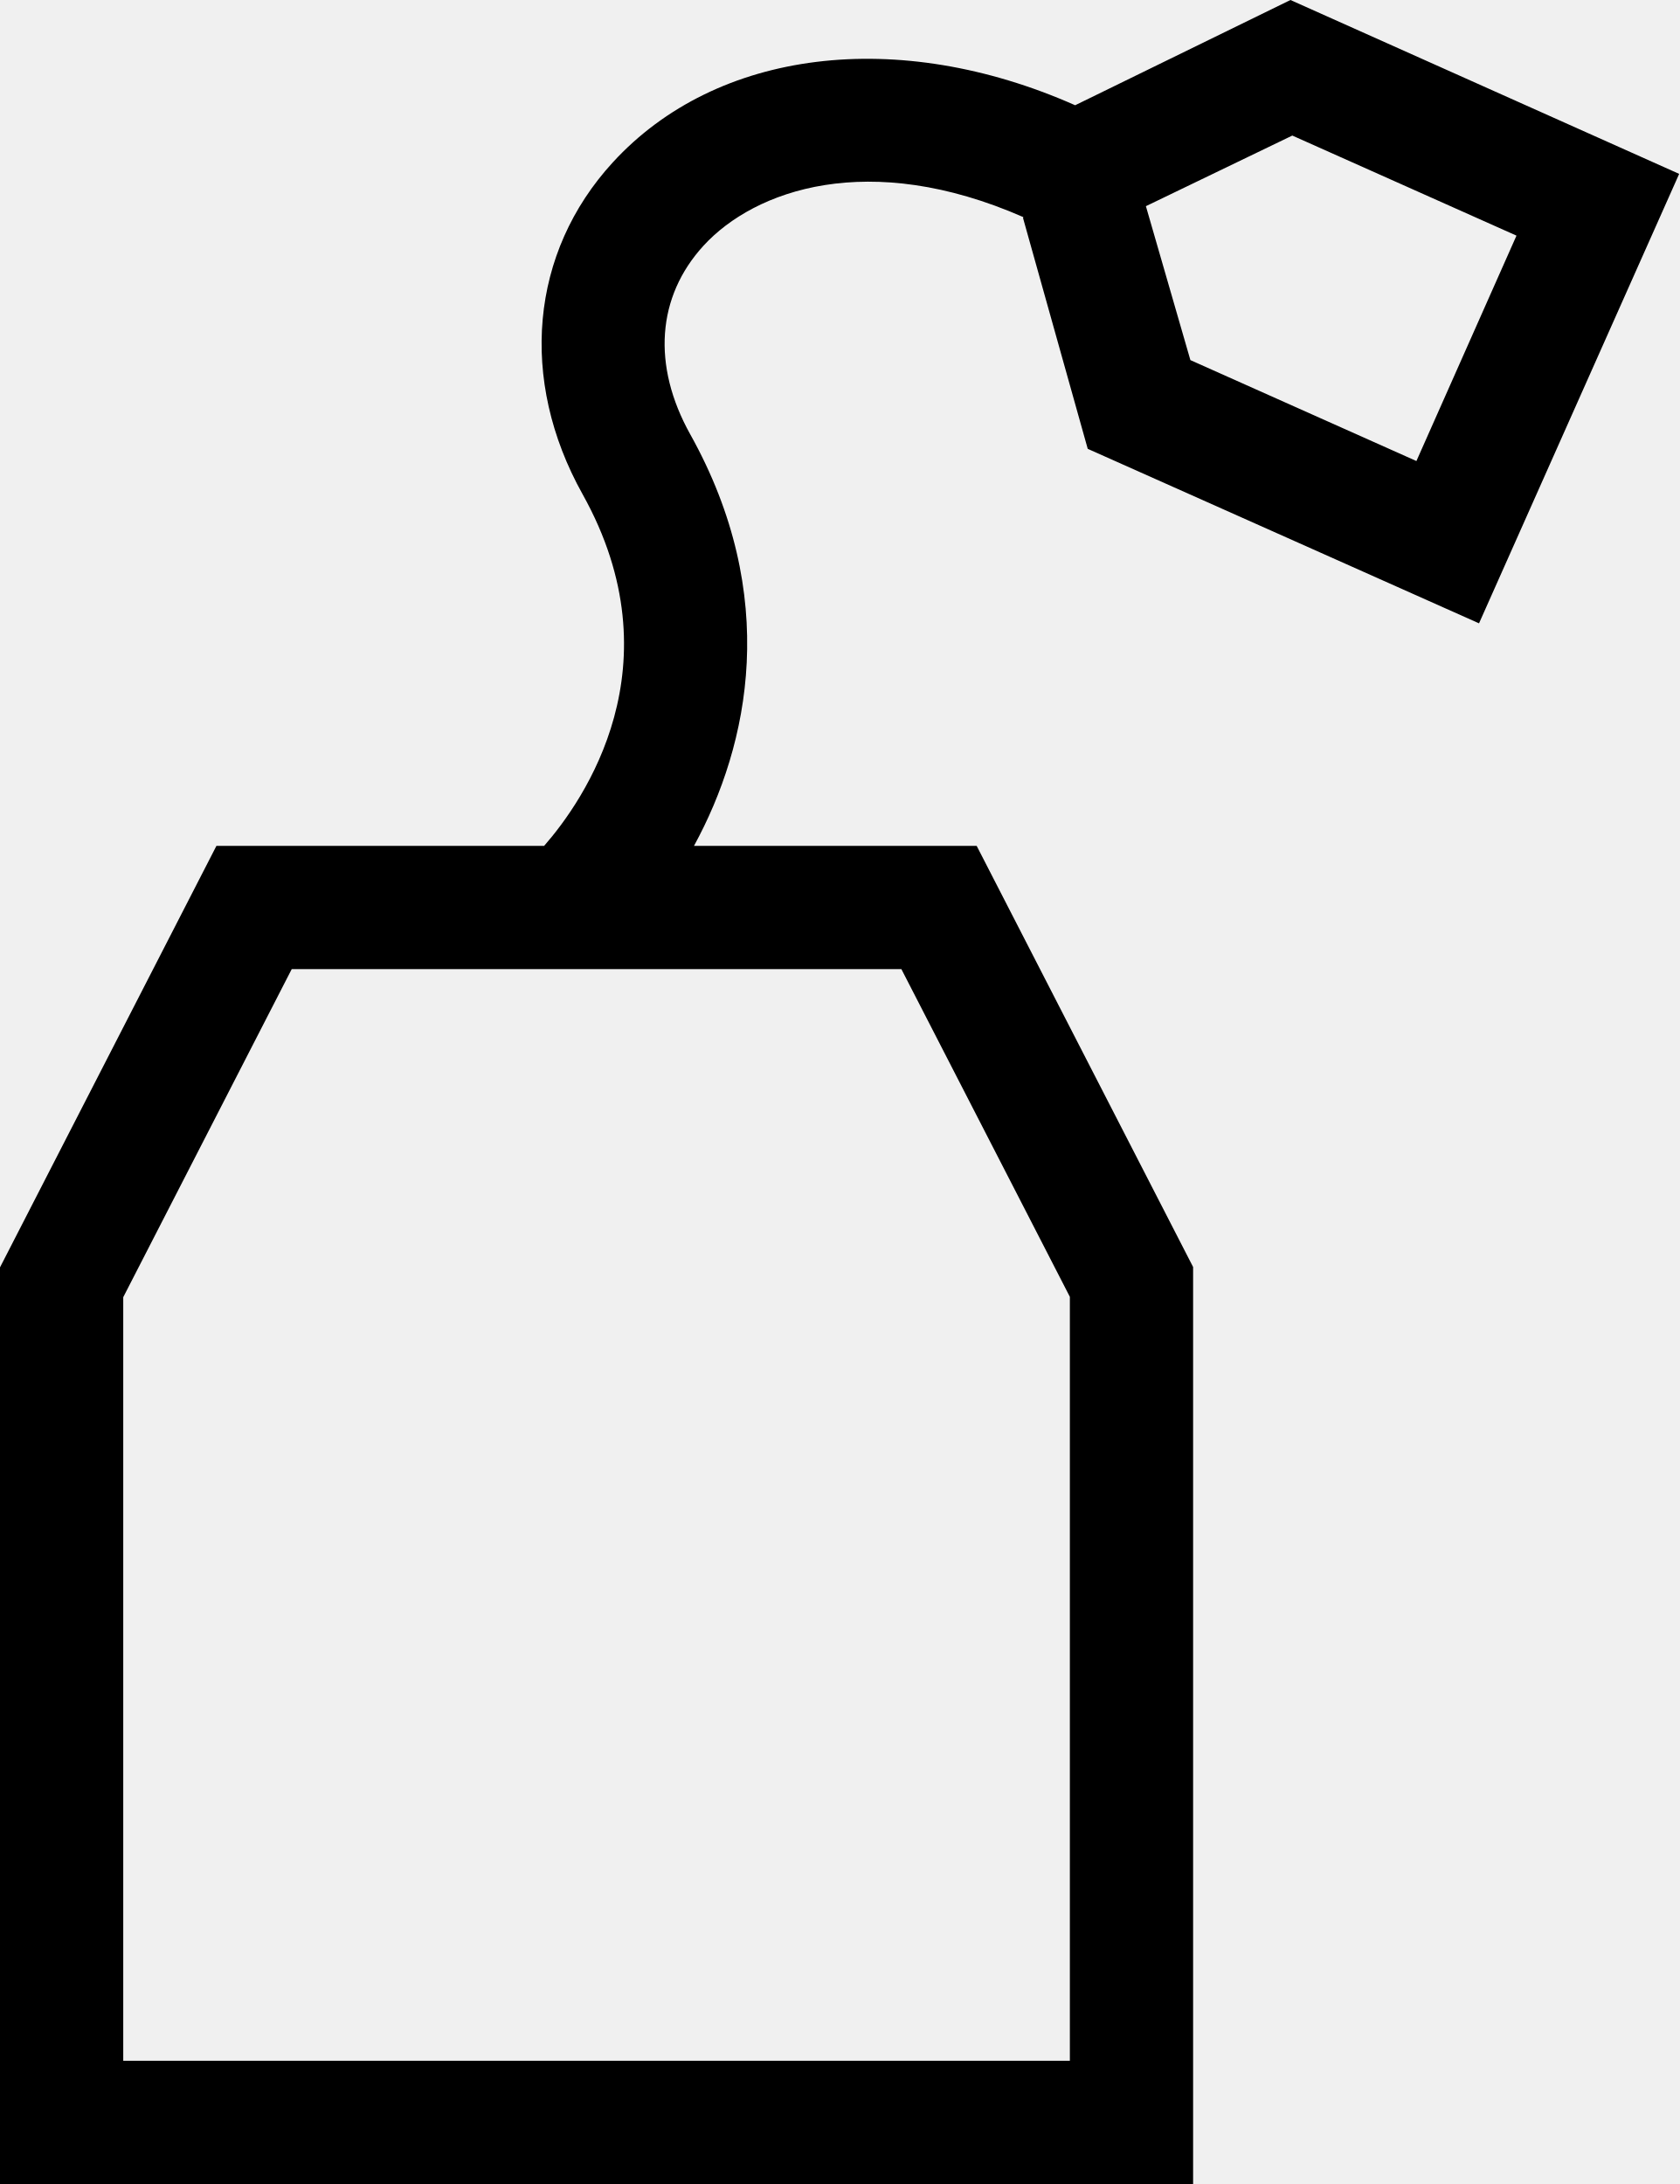
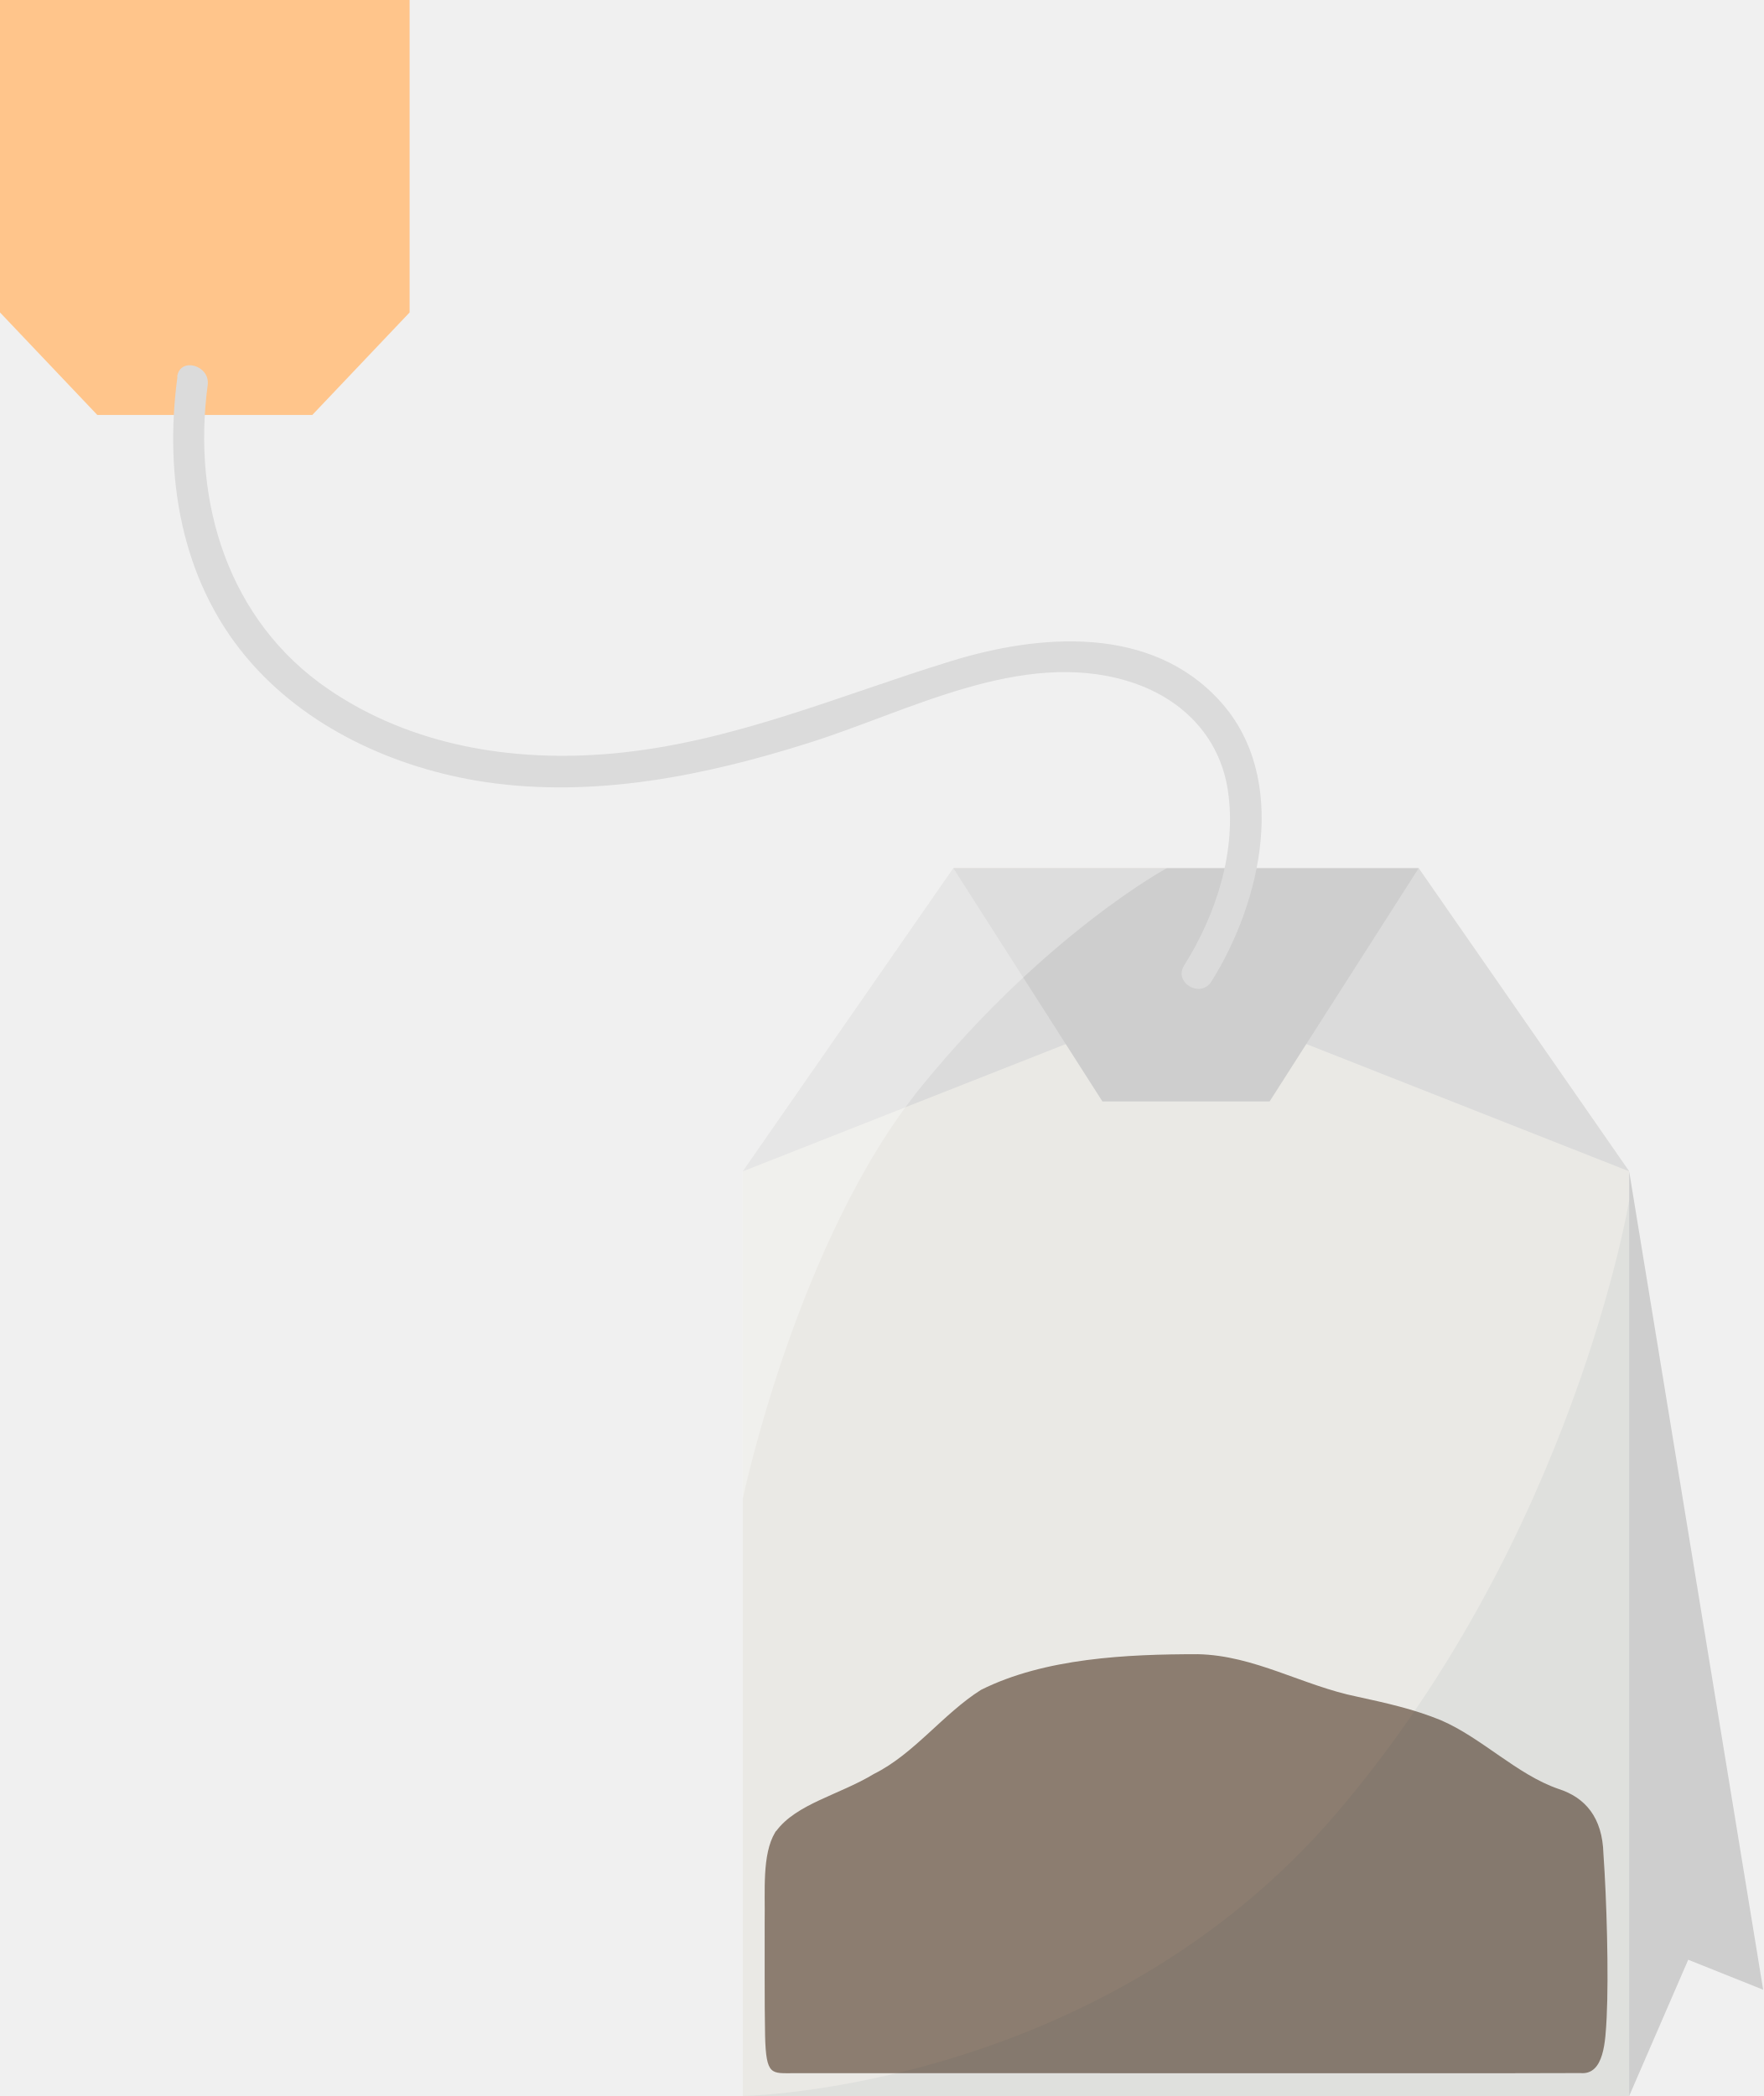
- <svg xmlns="http://www.w3.org/2000/svg" id="Layer_2" data-name="Layer 2" viewBox="0 0 136.25 177.22">
-   <g id="Layer_2-2" data-name="Layer 2">
-     <path d="M88.26,36.42l31.75,14.16,16.24-36.47L104.71,0l-17.47,8.54c-14.38-6.37-29.09-4.56-37.52,4.64-6.7,7.31-7.64,17.62-2.45,26.92,7.76,13.9.1,24.86-3.12,28.54h-26.59L0,102.84v74.38h96.81v-74.41l-17.56-34.17h-22.94c4.51-8.26,7.01-20.3-.31-33.41-3.1-5.57-2.71-11.15,1.09-15.3,4.15-4.52,13.41-7.81,25.95-2.31l-.03.07,5.25,18.73ZM104.86,11l18.19,8.12-8.12,18.29-18.34-8.19-3.61-12.49,11.88-5.73ZM73.14,78.64l13.67,26.59v61.99H10v-61.96l13.67-26.62h49.47Z" />
+ <svg xmlns="http://www.w3.org/2000/svg" id="Layer_2" data-name="Layer 2" viewBox="0 0 125.39 149.06">
+   <defs>
+     <style>
+       .cls-1 {
+         fill: #dbdbdb;
+       }
+ 
+       .cls-2 {
+         fill: #cecece;
+       }
+ 
+       .cls-3 {
+         fill: #fff;
+         opacity: .3;
+       }
+ 
+       .cls-4 {
+         fill: #8c7d70;
+       }
+ 
+       .cls-5 {
+         fill: #eae9e5;
+       }
+ 
+       .cls-6 {
+         fill: #ffc58b;
+       }
+ 
+       .cls-7 {
+         fill: #0a223a;
+         opacity: .05;
+       }
+     </style>
+   </defs>
+   <g id="Tea_Bag" data-name="Tea Bag">
+     <polyline class="cls-5" points="115.86 83.3 115.86 149.06 52.83 149.06 52.83 83.3 67.8 61.74 100.89 61.74 115.86 83.3" />
+     <polyline class="cls-6" points="0 22.22 0 0 29.13 0 29.13 22.22 22.21 29.51 6.92 29.51 0 22.22" />
+     <polygon class="cls-2" points="120.06 139.37 115.86 149.06 115.86 83.3 125.39 141.5 120.06 139.37" />
+     <path class="cls-4" d="M55.2,130.22c1.44-1.95,4.51-2.58,6.96-4.07,2.84-1.41,4.91-4.27,7.6-5.97,4.53-2.27,10.4-2.54,15.43-2.54,4.03.09,7.44,2.23,11.32,3.02,1.98.43,4.06.89,5.97,1.68,2.9,1.25,5.41,3.87,8.35,4.88,1.9.61,3.13,2.02,3.2,4.62.23,3.24.38,8.57.23,11.63-.09,1.64-.16,4.12-1.87,3.96-4.53.03-22.45,0-37.14.01-8.21,0-13.43,0-18.81,0-1.56-.01-1.96.22-2.03-2.65-.05-2.61-.02-5.46-.03-8.11.04-2.19-.2-4.78.74-6.36l.07-.11Z" />
+     <polygon class="cls-1" points="52.83 83.3 78.28 73.27 67.8 61.74 52.83 83.3" />
+     <polygon class="cls-1" points="115.86 83.3 90.42 73.27 100.89 61.74 115.86 83.3" />
+     <polygon class="cls-2" points="67.8 61.74 100.89 61.74 90.29 78.33 78.4 78.33 67.8 61.74" />
+     <path class="cls-1" d="M12.62,26.79c-.95,7.04.23,14.37,4.89,19.94,4.19,5.01,10.59,7.92,16.96,8.88,7.79,1.16,15.67-.44,23.09-2.79,7.08-2.23,15.04-6.67,22.62-4.39,3.73,1.12,6.54,3.83,7.14,7.77.65,4.3-.84,8.86-3.11,12.46-.77,1.23,1.17,2.36,1.94,1.14,3.55-5.64,5.57-14.44.64-19.91s-12.88-4.81-19.17-2.87c-8,2.46-15.66,5.82-24.1,6.57-7.02.63-14.26-.54-20.17-4.58-7.12-4.86-9.7-13.31-8.58-21.62.19-1.42-1.98-2.03-2.17-.6h0Z" />
+     <path class="cls-7" d="M52.83,149.06s25.41-.41,42.26-20.16c16.85-19.75,20.78-43.57,20.78-43.57v63.73h-63.04Z" />
+     <path class="cls-3" d="M52.83,106.56s3.87-18.46,12.72-29.32,17.45-15.51,17.45-15.51h-15.21s-14.97,21.56-14.97,21.56v23.27Z" />
  </g>
</svg>
